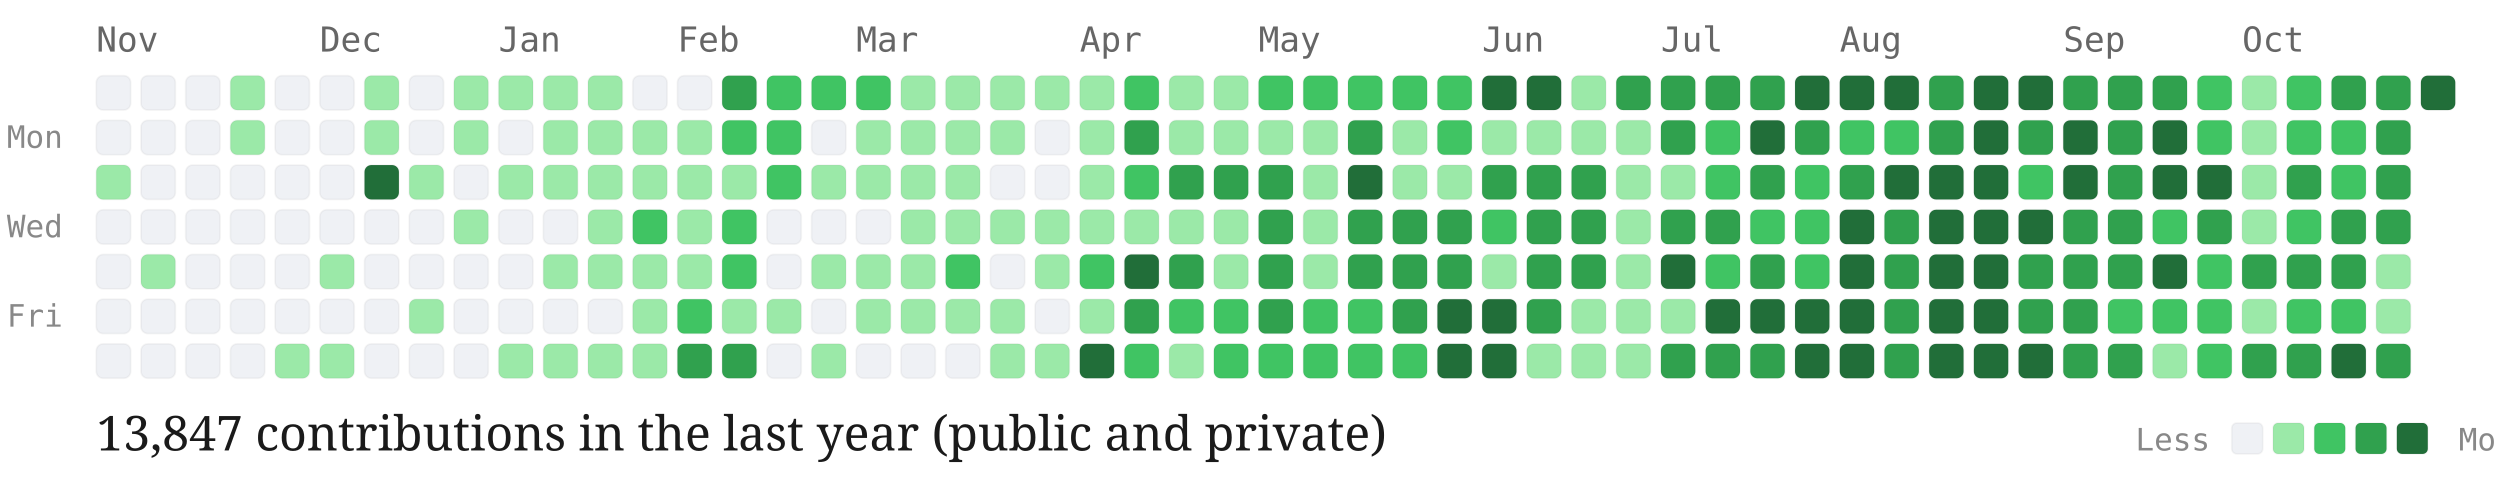
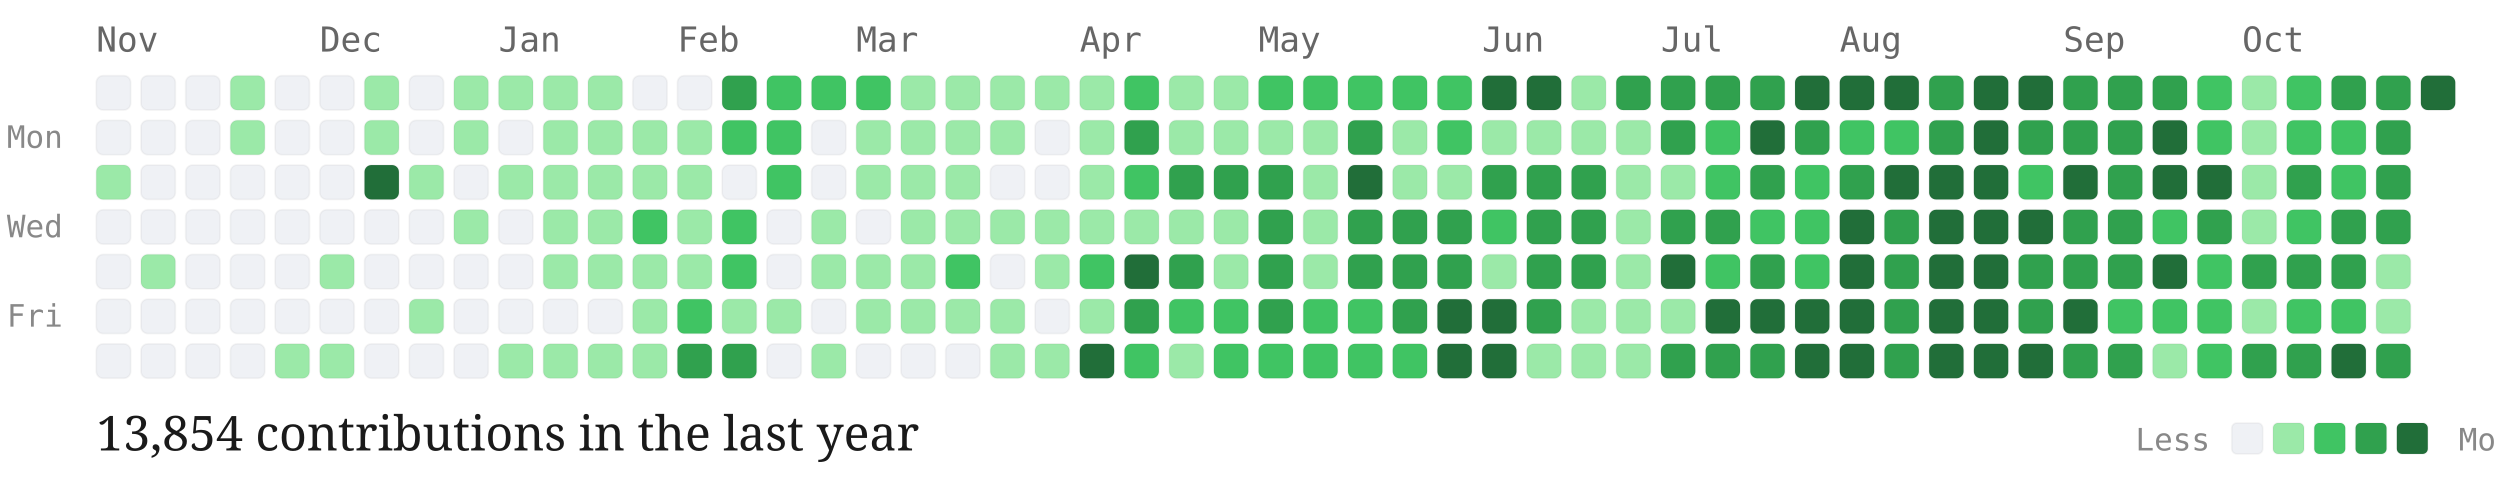
<svg xmlns="http://www.w3.org/2000/svg" viewBox="0 0 727 139" width="100%" height="auto" class="github-chart">
  <style>
  .month-label { font-family: "Source Code Pro", monospace; font-size: 10px; fill: #666; }
  .day-label { font-family: "Source Code Pro", monospace; font-size: 9px; fill: #888; }
  .stat-label { font-family: "EB Garamond", serif; font-size: 14px; fill: #1a1a1a; }
  .legend-label { font-family: "Source Code Pro", monospace; font-size: 9px; fill: #888; }
  .day-cell { rx: 2px; ry: 2px; stroke: rgba(0,0,0,0.04); stroke-width: 0.5px; transition: opacity 0.15s ease; }
  .day-cell:hover { opacity: 0.8; stroke: #1a1a1a; stroke-width: 1px; }
</style>
  <text x="2" y="43" class="day-label">Mon</text>
  <text x="2" y="69" class="day-label">Wed</text>
  <text x="2" y="95" class="day-label">Fri</text>
  <text x="28" y="15" class="month-label">Nov</text>
  <rect class="day-cell" x="28" y="22" width="10" height="10" fill="#eff1f5">
    </rect>
  <rect class="day-cell" x="28" y="35" width="10" height="10" fill="#eff1f5">
    </rect>
  <rect class="day-cell" x="28" y="48" width="10" height="10" fill="#9be9a8">
    </rect>
  <rect class="day-cell" x="28" y="61" width="10" height="10" fill="#eff1f5">
    </rect>
  <rect class="day-cell" x="28" y="74" width="10" height="10" fill="#eff1f5">
    </rect>
  <rect class="day-cell" x="28" y="87" width="10" height="10" fill="#eff1f5">
    </rect>
  <rect class="day-cell" x="28" y="100" width="10" height="10" fill="#eff1f5">
    </rect>
  <rect class="day-cell" x="41" y="22" width="10" height="10" fill="#eff1f5">
    </rect>
  <rect class="day-cell" x="41" y="35" width="10" height="10" fill="#eff1f5">
    </rect>
  <rect class="day-cell" x="41" y="48" width="10" height="10" fill="#eff1f5">
    </rect>
  <rect class="day-cell" x="41" y="61" width="10" height="10" fill="#eff1f5">
    </rect>
  <rect class="day-cell" x="41" y="74" width="10" height="10" fill="#9be9a8">
    </rect>
  <rect class="day-cell" x="41" y="87" width="10" height="10" fill="#eff1f5">
    </rect>
  <rect class="day-cell" x="41" y="100" width="10" height="10" fill="#eff1f5">
    </rect>
  <rect class="day-cell" x="54" y="22" width="10" height="10" fill="#eff1f5">
    </rect>
  <rect class="day-cell" x="54" y="35" width="10" height="10" fill="#eff1f5">
    </rect>
  <rect class="day-cell" x="54" y="48" width="10" height="10" fill="#eff1f5">
    </rect>
  <rect class="day-cell" x="54" y="61" width="10" height="10" fill="#eff1f5">
    </rect>
  <rect class="day-cell" x="54" y="74" width="10" height="10" fill="#eff1f5">
    </rect>
  <rect class="day-cell" x="54" y="87" width="10" height="10" fill="#eff1f5">
    </rect>
  <rect class="day-cell" x="54" y="100" width="10" height="10" fill="#eff1f5">
    </rect>
  <rect class="day-cell" x="67" y="22" width="10" height="10" fill="#9be9a8">
    </rect>
  <rect class="day-cell" x="67" y="35" width="10" height="10" fill="#9be9a8">
    </rect>
  <rect class="day-cell" x="67" y="48" width="10" height="10" fill="#eff1f5">
    </rect>
  <rect class="day-cell" x="67" y="61" width="10" height="10" fill="#eff1f5">
    </rect>
  <rect class="day-cell" x="67" y="74" width="10" height="10" fill="#eff1f5">
    </rect>
  <rect class="day-cell" x="67" y="87" width="10" height="10" fill="#eff1f5">
    </rect>
  <rect class="day-cell" x="67" y="100" width="10" height="10" fill="#eff1f5">
    </rect>
  <rect class="day-cell" x="80" y="22" width="10" height="10" fill="#eff1f5">
    </rect>
  <rect class="day-cell" x="80" y="35" width="10" height="10" fill="#eff1f5">
    </rect>
  <rect class="day-cell" x="80" y="48" width="10" height="10" fill="#eff1f5">
    </rect>
  <rect class="day-cell" x="80" y="61" width="10" height="10" fill="#eff1f5">
    </rect>
  <rect class="day-cell" x="80" y="74" width="10" height="10" fill="#eff1f5">
    </rect>
  <rect class="day-cell" x="80" y="87" width="10" height="10" fill="#eff1f5">
    </rect>
  <rect class="day-cell" x="80" y="100" width="10" height="10" fill="#9be9a8">
    </rect>
  <text x="93" y="15" class="month-label">Dec</text>
  <rect class="day-cell" x="93" y="22" width="10" height="10" fill="#eff1f5">
    </rect>
  <rect class="day-cell" x="93" y="35" width="10" height="10" fill="#eff1f5">
    </rect>
  <rect class="day-cell" x="93" y="48" width="10" height="10" fill="#eff1f5">
    </rect>
  <rect class="day-cell" x="93" y="61" width="10" height="10" fill="#eff1f5">
    </rect>
  <rect class="day-cell" x="93" y="74" width="10" height="10" fill="#9be9a8">
    </rect>
  <rect class="day-cell" x="93" y="87" width="10" height="10" fill="#eff1f5">
    </rect>
  <rect class="day-cell" x="93" y="100" width="10" height="10" fill="#9be9a8">
    </rect>
  <rect class="day-cell" x="106" y="22" width="10" height="10" fill="#9be9a8">
    </rect>
  <rect class="day-cell" x="106" y="35" width="10" height="10" fill="#9be9a8">
    </rect>
  <rect class="day-cell" x="106" y="48" width="10" height="10" fill="#216e39">
    </rect>
  <rect class="day-cell" x="106" y="61" width="10" height="10" fill="#eff1f5">
    </rect>
  <rect class="day-cell" x="106" y="74" width="10" height="10" fill="#eff1f5">
    </rect>
  <rect class="day-cell" x="106" y="87" width="10" height="10" fill="#eff1f5">
    </rect>
  <rect class="day-cell" x="106" y="100" width="10" height="10" fill="#eff1f5">
    </rect>
  <rect class="day-cell" x="119" y="22" width="10" height="10" fill="#eff1f5">
    </rect>
  <rect class="day-cell" x="119" y="35" width="10" height="10" fill="#eff1f5">
    </rect>
  <rect class="day-cell" x="119" y="48" width="10" height="10" fill="#9be9a8">
    </rect>
  <rect class="day-cell" x="119" y="61" width="10" height="10" fill="#eff1f5">
    </rect>
  <rect class="day-cell" x="119" y="74" width="10" height="10" fill="#eff1f5">
    </rect>
  <rect class="day-cell" x="119" y="87" width="10" height="10" fill="#9be9a8">
    </rect>
  <rect class="day-cell" x="119" y="100" width="10" height="10" fill="#eff1f5">
    </rect>
  <rect class="day-cell" x="132" y="22" width="10" height="10" fill="#9be9a8">
    </rect>
  <rect class="day-cell" x="132" y="35" width="10" height="10" fill="#9be9a8">
    </rect>
  <rect class="day-cell" x="132" y="48" width="10" height="10" fill="#eff1f5">
    </rect>
  <rect class="day-cell" x="132" y="61" width="10" height="10" fill="#9be9a8">
    </rect>
  <rect class="day-cell" x="132" y="74" width="10" height="10" fill="#eff1f5">
    </rect>
  <rect class="day-cell" x="132" y="87" width="10" height="10" fill="#eff1f5">
    </rect>
  <rect class="day-cell" x="132" y="100" width="10" height="10" fill="#eff1f5">
    </rect>
  <text x="145" y="15" class="month-label">Jan</text>
  <rect class="day-cell" x="145" y="22" width="10" height="10" fill="#9be9a8">
    </rect>
  <rect class="day-cell" x="145" y="35" width="10" height="10" fill="#eff1f5">
    </rect>
  <rect class="day-cell" x="145" y="48" width="10" height="10" fill="#9be9a8">
    </rect>
  <rect class="day-cell" x="145" y="61" width="10" height="10" fill="#eff1f5">
    </rect>
  <rect class="day-cell" x="145" y="74" width="10" height="10" fill="#eff1f5">
    </rect>
  <rect class="day-cell" x="145" y="87" width="10" height="10" fill="#eff1f5">
    </rect>
  <rect class="day-cell" x="145" y="100" width="10" height="10" fill="#9be9a8">
    </rect>
  <rect class="day-cell" x="158" y="22" width="10" height="10" fill="#9be9a8">
    </rect>
  <rect class="day-cell" x="158" y="35" width="10" height="10" fill="#9be9a8">
    </rect>
  <rect class="day-cell" x="158" y="48" width="10" height="10" fill="#9be9a8">
    </rect>
-   <rect class="day-cell" x="158" y="61" width="10" height="10" fill="#eff1f5">
+   <rect class="day-cell" x="158" y="61" width="10" height="10" fill="#9be9a8">
    </rect>
  <rect class="day-cell" x="158" y="74" width="10" height="10" fill="#9be9a8">
    </rect>
  <rect class="day-cell" x="158" y="87" width="10" height="10" fill="#eff1f5">
    </rect>
  <rect class="day-cell" x="158" y="100" width="10" height="10" fill="#9be9a8">
    </rect>
  <rect class="day-cell" x="171" y="22" width="10" height="10" fill="#9be9a8">
    </rect>
  <rect class="day-cell" x="171" y="35" width="10" height="10" fill="#9be9a8">
    </rect>
  <rect class="day-cell" x="171" y="48" width="10" height="10" fill="#9be9a8">
    </rect>
  <rect class="day-cell" x="171" y="61" width="10" height="10" fill="#9be9a8">
    </rect>
  <rect class="day-cell" x="171" y="74" width="10" height="10" fill="#9be9a8">
    </rect>
  <rect class="day-cell" x="171" y="87" width="10" height="10" fill="#eff1f5">
    </rect>
  <rect class="day-cell" x="171" y="100" width="10" height="10" fill="#9be9a8">
    </rect>
  <rect class="day-cell" x="184" y="22" width="10" height="10" fill="#eff1f5">
    </rect>
  <rect class="day-cell" x="184" y="35" width="10" height="10" fill="#9be9a8">
    </rect>
  <rect class="day-cell" x="184" y="48" width="10" height="10" fill="#9be9a8">
    </rect>
  <rect class="day-cell" x="184" y="61" width="10" height="10" fill="#40c463">
    </rect>
  <rect class="day-cell" x="184" y="74" width="10" height="10" fill="#9be9a8">
    </rect>
  <rect class="day-cell" x="184" y="87" width="10" height="10" fill="#9be9a8">
    </rect>
  <rect class="day-cell" x="184" y="100" width="10" height="10" fill="#9be9a8">
    </rect>
  <text x="197" y="15" class="month-label">Feb</text>
  <rect class="day-cell" x="197" y="22" width="10" height="10" fill="#eff1f5">
    </rect>
  <rect class="day-cell" x="197" y="35" width="10" height="10" fill="#9be9a8">
    </rect>
  <rect class="day-cell" x="197" y="48" width="10" height="10" fill="#9be9a8">
    </rect>
  <rect class="day-cell" x="197" y="61" width="10" height="10" fill="#9be9a8">
    </rect>
  <rect class="day-cell" x="197" y="74" width="10" height="10" fill="#9be9a8">
    </rect>
  <rect class="day-cell" x="197" y="87" width="10" height="10" fill="#40c463">
    </rect>
  <rect class="day-cell" x="197" y="100" width="10" height="10" fill="#30a14e">
    </rect>
  <rect class="day-cell" x="210" y="22" width="10" height="10" fill="#30a14e">
    </rect>
  <rect class="day-cell" x="210" y="35" width="10" height="10" fill="#40c463">
    </rect>
-   <rect class="day-cell" x="210" y="48" width="10" height="10" fill="#9be9a8">
+   <rect class="day-cell" x="210" y="48" width="10" height="10" fill="#eff1f5">
    </rect>
  <rect class="day-cell" x="210" y="61" width="10" height="10" fill="#40c463">
    </rect>
  <rect class="day-cell" x="210" y="74" width="10" height="10" fill="#40c463">
    </rect>
  <rect class="day-cell" x="210" y="87" width="10" height="10" fill="#9be9a8">
    </rect>
  <rect class="day-cell" x="210" y="100" width="10" height="10" fill="#30a14e">
    </rect>
  <rect class="day-cell" x="223" y="22" width="10" height="10" fill="#40c463">
    </rect>
  <rect class="day-cell" x="223" y="35" width="10" height="10" fill="#40c463">
    </rect>
  <rect class="day-cell" x="223" y="48" width="10" height="10" fill="#40c463">
    </rect>
  <rect class="day-cell" x="223" y="61" width="10" height="10" fill="#eff1f5">
    </rect>
  <rect class="day-cell" x="223" y="74" width="10" height="10" fill="#eff1f5">
    </rect>
  <rect class="day-cell" x="223" y="87" width="10" height="10" fill="#9be9a8">
    </rect>
  <rect class="day-cell" x="223" y="100" width="10" height="10" fill="#eff1f5">
    </rect>
  <rect class="day-cell" x="236" y="22" width="10" height="10" fill="#40c463">
    </rect>
  <rect class="day-cell" x="236" y="35" width="10" height="10" fill="#eff1f5">
    </rect>
-   <rect class="day-cell" x="236" y="48" width="10" height="10" fill="#9be9a8">
-     </rect>
-   <rect class="day-cell" x="236" y="61" width="10" height="10" fill="#eff1f5">
+   <rect class="day-cell" x="236" y="48" width="10" height="10" fill="#eff1f5">
+     </rect>
+   <rect class="day-cell" x="236" y="61" width="10" height="10" fill="#9be9a8">
    </rect>
  <rect class="day-cell" x="236" y="74" width="10" height="10" fill="#9be9a8">
    </rect>
  <rect class="day-cell" x="236" y="87" width="10" height="10" fill="#eff1f5">
    </rect>
  <rect class="day-cell" x="236" y="100" width="10" height="10" fill="#9be9a8">
    </rect>
  <text x="249" y="15" class="month-label">Mar</text>
  <rect class="day-cell" x="249" y="22" width="10" height="10" fill="#40c463">
    </rect>
  <rect class="day-cell" x="249" y="35" width="10" height="10" fill="#9be9a8">
    </rect>
  <rect class="day-cell" x="249" y="48" width="10" height="10" fill="#9be9a8">
    </rect>
  <rect class="day-cell" x="249" y="61" width="10" height="10" fill="#eff1f5">
    </rect>
  <rect class="day-cell" x="249" y="74" width="10" height="10" fill="#9be9a8">
    </rect>
  <rect class="day-cell" x="249" y="87" width="10" height="10" fill="#9be9a8">
    </rect>
  <rect class="day-cell" x="249" y="100" width="10" height="10" fill="#eff1f5">
    </rect>
  <rect class="day-cell" x="262" y="22" width="10" height="10" fill="#9be9a8">
    </rect>
  <rect class="day-cell" x="262" y="35" width="10" height="10" fill="#9be9a8">
    </rect>
  <rect class="day-cell" x="262" y="48" width="10" height="10" fill="#9be9a8">
    </rect>
  <rect class="day-cell" x="262" y="61" width="10" height="10" fill="#9be9a8">
    </rect>
  <rect class="day-cell" x="262" y="74" width="10" height="10" fill="#9be9a8">
    </rect>
  <rect class="day-cell" x="262" y="87" width="10" height="10" fill="#9be9a8">
    </rect>
  <rect class="day-cell" x="262" y="100" width="10" height="10" fill="#eff1f5">
    </rect>
  <rect class="day-cell" x="275" y="22" width="10" height="10" fill="#9be9a8">
    </rect>
  <rect class="day-cell" x="275" y="35" width="10" height="10" fill="#9be9a8">
    </rect>
  <rect class="day-cell" x="275" y="48" width="10" height="10" fill="#9be9a8">
    </rect>
  <rect class="day-cell" x="275" y="61" width="10" height="10" fill="#9be9a8">
    </rect>
  <rect class="day-cell" x="275" y="74" width="10" height="10" fill="#40c463">
    </rect>
  <rect class="day-cell" x="275" y="87" width="10" height="10" fill="#9be9a8">
    </rect>
  <rect class="day-cell" x="275" y="100" width="10" height="10" fill="#eff1f5">
    </rect>
  <rect class="day-cell" x="288" y="22" width="10" height="10" fill="#9be9a8">
    </rect>
  <rect class="day-cell" x="288" y="35" width="10" height="10" fill="#9be9a8">
    </rect>
  <rect class="day-cell" x="288" y="48" width="10" height="10" fill="#eff1f5">
    </rect>
  <rect class="day-cell" x="288" y="61" width="10" height="10" fill="#9be9a8">
    </rect>
  <rect class="day-cell" x="288" y="74" width="10" height="10" fill="#eff1f5">
    </rect>
  <rect class="day-cell" x="288" y="87" width="10" height="10" fill="#9be9a8">
    </rect>
  <rect class="day-cell" x="288" y="100" width="10" height="10" fill="#9be9a8">
    </rect>
  <rect class="day-cell" x="301" y="22" width="10" height="10" fill="#9be9a8">
    </rect>
  <rect class="day-cell" x="301" y="35" width="10" height="10" fill="#eff1f5">
    </rect>
  <rect class="day-cell" x="301" y="48" width="10" height="10" fill="#eff1f5">
    </rect>
  <rect class="day-cell" x="301" y="61" width="10" height="10" fill="#9be9a8">
    </rect>
  <rect class="day-cell" x="301" y="74" width="10" height="10" fill="#9be9a8">
    </rect>
  <rect class="day-cell" x="301" y="87" width="10" height="10" fill="#eff1f5">
    </rect>
  <rect class="day-cell" x="301" y="100" width="10" height="10" fill="#9be9a8">
    </rect>
  <text x="314" y="15" class="month-label">Apr</text>
  <rect class="day-cell" x="314" y="22" width="10" height="10" fill="#9be9a8">
    </rect>
  <rect class="day-cell" x="314" y="35" width="10" height="10" fill="#9be9a8">
    </rect>
  <rect class="day-cell" x="314" y="48" width="10" height="10" fill="#9be9a8">
    </rect>
  <rect class="day-cell" x="314" y="61" width="10" height="10" fill="#9be9a8">
    </rect>
  <rect class="day-cell" x="314" y="74" width="10" height="10" fill="#40c463">
    </rect>
  <rect class="day-cell" x="314" y="87" width="10" height="10" fill="#9be9a8">
    </rect>
  <rect class="day-cell" x="314" y="100" width="10" height="10" fill="#216e39">
    </rect>
  <rect class="day-cell" x="327" y="22" width="10" height="10" fill="#40c463">
    </rect>
  <rect class="day-cell" x="327" y="35" width="10" height="10" fill="#30a14e">
    </rect>
  <rect class="day-cell" x="327" y="48" width="10" height="10" fill="#40c463">
    </rect>
  <rect class="day-cell" x="327" y="61" width="10" height="10" fill="#9be9a8">
    </rect>
  <rect class="day-cell" x="327" y="74" width="10" height="10" fill="#216e39">
    </rect>
  <rect class="day-cell" x="327" y="87" width="10" height="10" fill="#30a14e">
    </rect>
  <rect class="day-cell" x="327" y="100" width="10" height="10" fill="#40c463">
    </rect>
  <rect class="day-cell" x="340" y="22" width="10" height="10" fill="#9be9a8">
    </rect>
  <rect class="day-cell" x="340" y="35" width="10" height="10" fill="#9be9a8">
    </rect>
  <rect class="day-cell" x="340" y="48" width="10" height="10" fill="#30a14e">
    </rect>
  <rect class="day-cell" x="340" y="61" width="10" height="10" fill="#9be9a8">
    </rect>
  <rect class="day-cell" x="340" y="74" width="10" height="10" fill="#30a14e">
    </rect>
  <rect class="day-cell" x="340" y="87" width="10" height="10" fill="#40c463">
    </rect>
  <rect class="day-cell" x="340" y="100" width="10" height="10" fill="#9be9a8">
    </rect>
  <rect class="day-cell" x="353" y="22" width="10" height="10" fill="#9be9a8">
    </rect>
  <rect class="day-cell" x="353" y="35" width="10" height="10" fill="#9be9a8">
    </rect>
  <rect class="day-cell" x="353" y="48" width="10" height="10" fill="#30a14e">
    </rect>
  <rect class="day-cell" x="353" y="61" width="10" height="10" fill="#9be9a8">
    </rect>
  <rect class="day-cell" x="353" y="74" width="10" height="10" fill="#9be9a8">
    </rect>
  <rect class="day-cell" x="353" y="87" width="10" height="10" fill="#40c463">
    </rect>
  <rect class="day-cell" x="353" y="100" width="10" height="10" fill="#40c463">
    </rect>
  <text x="366" y="15" class="month-label">May</text>
  <rect class="day-cell" x="366" y="22" width="10" height="10" fill="#40c463">
    </rect>
  <rect class="day-cell" x="366" y="35" width="10" height="10" fill="#9be9a8">
    </rect>
  <rect class="day-cell" x="366" y="48" width="10" height="10" fill="#30a14e">
    </rect>
  <rect class="day-cell" x="366" y="61" width="10" height="10" fill="#30a14e">
    </rect>
  <rect class="day-cell" x="366" y="74" width="10" height="10" fill="#30a14e">
    </rect>
  <rect class="day-cell" x="366" y="87" width="10" height="10" fill="#30a14e">
    </rect>
  <rect class="day-cell" x="366" y="100" width="10" height="10" fill="#40c463">
    </rect>
  <rect class="day-cell" x="379" y="22" width="10" height="10" fill="#40c463">
    </rect>
  <rect class="day-cell" x="379" y="35" width="10" height="10" fill="#9be9a8">
    </rect>
  <rect class="day-cell" x="379" y="48" width="10" height="10" fill="#9be9a8">
    </rect>
  <rect class="day-cell" x="379" y="61" width="10" height="10" fill="#9be9a8">
    </rect>
  <rect class="day-cell" x="379" y="74" width="10" height="10" fill="#9be9a8">
    </rect>
  <rect class="day-cell" x="379" y="87" width="10" height="10" fill="#40c463">
    </rect>
  <rect class="day-cell" x="379" y="100" width="10" height="10" fill="#40c463">
    </rect>
  <rect class="day-cell" x="392" y="22" width="10" height="10" fill="#40c463">
    </rect>
  <rect class="day-cell" x="392" y="35" width="10" height="10" fill="#30a14e">
    </rect>
  <rect class="day-cell" x="392" y="48" width="10" height="10" fill="#216e39">
    </rect>
  <rect class="day-cell" x="392" y="61" width="10" height="10" fill="#30a14e">
    </rect>
  <rect class="day-cell" x="392" y="74" width="10" height="10" fill="#30a14e">
    </rect>
  <rect class="day-cell" x="392" y="87" width="10" height="10" fill="#40c463">
    </rect>
  <rect class="day-cell" x="392" y="100" width="10" height="10" fill="#40c463">
    </rect>
  <rect class="day-cell" x="405" y="22" width="10" height="10" fill="#40c463">
    </rect>
  <rect class="day-cell" x="405" y="35" width="10" height="10" fill="#9be9a8">
    </rect>
  <rect class="day-cell" x="405" y="48" width="10" height="10" fill="#9be9a8">
    </rect>
  <rect class="day-cell" x="405" y="61" width="10" height="10" fill="#30a14e">
    </rect>
  <rect class="day-cell" x="405" y="74" width="10" height="10" fill="#30a14e">
    </rect>
  <rect class="day-cell" x="405" y="87" width="10" height="10" fill="#30a14e">
    </rect>
  <rect class="day-cell" x="405" y="100" width="10" height="10" fill="#40c463">
    </rect>
  <rect class="day-cell" x="418" y="22" width="10" height="10" fill="#40c463">
    </rect>
  <rect class="day-cell" x="418" y="35" width="10" height="10" fill="#40c463">
    </rect>
  <rect class="day-cell" x="418" y="48" width="10" height="10" fill="#9be9a8">
    </rect>
  <rect class="day-cell" x="418" y="61" width="10" height="10" fill="#30a14e">
    </rect>
  <rect class="day-cell" x="418" y="74" width="10" height="10" fill="#30a14e">
    </rect>
  <rect class="day-cell" x="418" y="87" width="10" height="10" fill="#216e39">
    </rect>
  <rect class="day-cell" x="418" y="100" width="10" height="10" fill="#216e39">
    </rect>
  <text x="431" y="15" class="month-label">Jun</text>
  <rect class="day-cell" x="431" y="22" width="10" height="10" fill="#216e39">
    </rect>
  <rect class="day-cell" x="431" y="35" width="10" height="10" fill="#9be9a8">
    </rect>
  <rect class="day-cell" x="431" y="48" width="10" height="10" fill="#30a14e">
    </rect>
  <rect class="day-cell" x="431" y="61" width="10" height="10" fill="#40c463">
    </rect>
  <rect class="day-cell" x="431" y="74" width="10" height="10" fill="#9be9a8">
    </rect>
  <rect class="day-cell" x="431" y="87" width="10" height="10" fill="#216e39">
    </rect>
  <rect class="day-cell" x="431" y="100" width="10" height="10" fill="#216e39">
    </rect>
  <rect class="day-cell" x="444" y="22" width="10" height="10" fill="#216e39">
    </rect>
  <rect class="day-cell" x="444" y="35" width="10" height="10" fill="#9be9a8">
    </rect>
  <rect class="day-cell" x="444" y="48" width="10" height="10" fill="#30a14e">
    </rect>
  <rect class="day-cell" x="444" y="61" width="10" height="10" fill="#30a14e">
    </rect>
  <rect class="day-cell" x="444" y="74" width="10" height="10" fill="#30a14e">
    </rect>
  <rect class="day-cell" x="444" y="87" width="10" height="10" fill="#30a14e">
    </rect>
  <rect class="day-cell" x="444" y="100" width="10" height="10" fill="#9be9a8">
    </rect>
  <rect class="day-cell" x="457" y="22" width="10" height="10" fill="#9be9a8">
    </rect>
  <rect class="day-cell" x="457" y="35" width="10" height="10" fill="#9be9a8">
    </rect>
  <rect class="day-cell" x="457" y="48" width="10" height="10" fill="#30a14e">
    </rect>
  <rect class="day-cell" x="457" y="61" width="10" height="10" fill="#30a14e">
    </rect>
  <rect class="day-cell" x="457" y="74" width="10" height="10" fill="#30a14e">
    </rect>
  <rect class="day-cell" x="457" y="87" width="10" height="10" fill="#9be9a8">
    </rect>
  <rect class="day-cell" x="457" y="100" width="10" height="10" fill="#9be9a8">
    </rect>
  <rect class="day-cell" x="470" y="22" width="10" height="10" fill="#30a14e">
    </rect>
  <rect class="day-cell" x="470" y="35" width="10" height="10" fill="#9be9a8">
    </rect>
  <rect class="day-cell" x="470" y="48" width="10" height="10" fill="#9be9a8">
    </rect>
  <rect class="day-cell" x="470" y="61" width="10" height="10" fill="#9be9a8">
    </rect>
  <rect class="day-cell" x="470" y="74" width="10" height="10" fill="#9be9a8">
    </rect>
  <rect class="day-cell" x="470" y="87" width="10" height="10" fill="#9be9a8">
    </rect>
  <rect class="day-cell" x="470" y="100" width="10" height="10" fill="#9be9a8">
    </rect>
  <text x="483" y="15" class="month-label">Jul</text>
  <rect class="day-cell" x="483" y="22" width="10" height="10" fill="#30a14e">
    </rect>
  <rect class="day-cell" x="483" y="35" width="10" height="10" fill="#30a14e">
    </rect>
  <rect class="day-cell" x="483" y="48" width="10" height="10" fill="#9be9a8">
    </rect>
  <rect class="day-cell" x="483" y="61" width="10" height="10" fill="#30a14e">
    </rect>
  <rect class="day-cell" x="483" y="74" width="10" height="10" fill="#216e39">
    </rect>
  <rect class="day-cell" x="483" y="87" width="10" height="10" fill="#9be9a8">
    </rect>
  <rect class="day-cell" x="483" y="100" width="10" height="10" fill="#30a14e">
    </rect>
  <rect class="day-cell" x="496" y="22" width="10" height="10" fill="#30a14e">
    </rect>
  <rect class="day-cell" x="496" y="35" width="10" height="10" fill="#40c463">
    </rect>
  <rect class="day-cell" x="496" y="48" width="10" height="10" fill="#40c463">
    </rect>
  <rect class="day-cell" x="496" y="61" width="10" height="10" fill="#30a14e">
    </rect>
  <rect class="day-cell" x="496" y="74" width="10" height="10" fill="#40c463">
    </rect>
  <rect class="day-cell" x="496" y="87" width="10" height="10" fill="#216e39">
    </rect>
  <rect class="day-cell" x="496" y="100" width="10" height="10" fill="#30a14e">
    </rect>
  <rect class="day-cell" x="509" y="22" width="10" height="10" fill="#30a14e">
    </rect>
  <rect class="day-cell" x="509" y="35" width="10" height="10" fill="#216e39">
    </rect>
  <rect class="day-cell" x="509" y="48" width="10" height="10" fill="#30a14e">
    </rect>
  <rect class="day-cell" x="509" y="61" width="10" height="10" fill="#40c463">
    </rect>
  <rect class="day-cell" x="509" y="74" width="10" height="10" fill="#30a14e">
    </rect>
  <rect class="day-cell" x="509" y="87" width="10" height="10" fill="#216e39">
    </rect>
  <rect class="day-cell" x="509" y="100" width="10" height="10" fill="#30a14e">
    </rect>
  <rect class="day-cell" x="522" y="22" width="10" height="10" fill="#216e39">
    </rect>
  <rect class="day-cell" x="522" y="35" width="10" height="10" fill="#30a14e">
    </rect>
  <rect class="day-cell" x="522" y="48" width="10" height="10" fill="#40c463">
    </rect>
  <rect class="day-cell" x="522" y="61" width="10" height="10" fill="#40c463">
    </rect>
  <rect class="day-cell" x="522" y="74" width="10" height="10" fill="#40c463">
    </rect>
  <rect class="day-cell" x="522" y="87" width="10" height="10" fill="#216e39">
    </rect>
  <rect class="day-cell" x="522" y="100" width="10" height="10" fill="#216e39">
    </rect>
  <text x="535" y="15" class="month-label">Aug</text>
  <rect class="day-cell" x="535" y="22" width="10" height="10" fill="#216e39">
    </rect>
  <rect class="day-cell" x="535" y="35" width="10" height="10" fill="#40c463">
    </rect>
  <rect class="day-cell" x="535" y="48" width="10" height="10" fill="#30a14e">
    </rect>
  <rect class="day-cell" x="535" y="61" width="10" height="10" fill="#216e39">
    </rect>
  <rect class="day-cell" x="535" y="74" width="10" height="10" fill="#216e39">
    </rect>
  <rect class="day-cell" x="535" y="87" width="10" height="10" fill="#216e39">
    </rect>
  <rect class="day-cell" x="535" y="100" width="10" height="10" fill="#216e39">
    </rect>
  <rect class="day-cell" x="548" y="22" width="10" height="10" fill="#216e39">
    </rect>
  <rect class="day-cell" x="548" y="35" width="10" height="10" fill="#40c463">
    </rect>
  <rect class="day-cell" x="548" y="48" width="10" height="10" fill="#216e39">
    </rect>
  <rect class="day-cell" x="548" y="61" width="10" height="10" fill="#30a14e">
    </rect>
  <rect class="day-cell" x="548" y="74" width="10" height="10" fill="#30a14e">
    </rect>
  <rect class="day-cell" x="548" y="87" width="10" height="10" fill="#30a14e">
    </rect>
  <rect class="day-cell" x="548" y="100" width="10" height="10" fill="#30a14e">
    </rect>
  <rect class="day-cell" x="561" y="22" width="10" height="10" fill="#30a14e">
    </rect>
  <rect class="day-cell" x="561" y="35" width="10" height="10" fill="#30a14e">
    </rect>
  <rect class="day-cell" x="561" y="48" width="10" height="10" fill="#216e39">
    </rect>
  <rect class="day-cell" x="561" y="61" width="10" height="10" fill="#216e39">
    </rect>
  <rect class="day-cell" x="561" y="74" width="10" height="10" fill="#216e39">
    </rect>
  <rect class="day-cell" x="561" y="87" width="10" height="10" fill="#216e39">
    </rect>
  <rect class="day-cell" x="561" y="100" width="10" height="10" fill="#216e39">
    </rect>
  <rect class="day-cell" x="574" y="22" width="10" height="10" fill="#216e39">
    </rect>
  <rect class="day-cell" x="574" y="35" width="10" height="10" fill="#216e39">
    </rect>
  <rect class="day-cell" x="574" y="48" width="10" height="10" fill="#216e39">
    </rect>
  <rect class="day-cell" x="574" y="61" width="10" height="10" fill="#216e39">
    </rect>
  <rect class="day-cell" x="574" y="74" width="10" height="10" fill="#216e39">
    </rect>
  <rect class="day-cell" x="574" y="87" width="10" height="10" fill="#216e39">
    </rect>
  <rect class="day-cell" x="574" y="100" width="10" height="10" fill="#216e39">
    </rect>
  <rect class="day-cell" x="587" y="22" width="10" height="10" fill="#216e39">
    </rect>
  <rect class="day-cell" x="587" y="35" width="10" height="10" fill="#30a14e">
    </rect>
  <rect class="day-cell" x="587" y="48" width="10" height="10" fill="#40c463">
    </rect>
  <rect class="day-cell" x="587" y="61" width="10" height="10" fill="#216e39">
    </rect>
  <rect class="day-cell" x="587" y="74" width="10" height="10" fill="#30a14e">
    </rect>
  <rect class="day-cell" x="587" y="87" width="10" height="10" fill="#30a14e">
    </rect>
  <rect class="day-cell" x="587" y="100" width="10" height="10" fill="#216e39">
    </rect>
  <text x="600" y="15" class="month-label">Sep</text>
  <rect class="day-cell" x="600" y="22" width="10" height="10" fill="#30a14e">
    </rect>
-   <rect class="day-cell" x="600" y="35" width="10" height="10" fill="#216e39">
+   <rect class="day-cell" x="600" y="35" width="10" height="10" fill="#30a14e">
    </rect>
  <rect class="day-cell" x="600" y="48" width="10" height="10" fill="#216e39">
    </rect>
  <rect class="day-cell" x="600" y="61" width="10" height="10" fill="#30a14e">
    </rect>
  <rect class="day-cell" x="600" y="74" width="10" height="10" fill="#30a14e">
    </rect>
-   <rect class="day-cell" x="600" y="87" width="10" height="10" fill="#30a14e">
+   <rect class="day-cell" x="600" y="87" width="10" height="10" fill="#216e39">
    </rect>
  <rect class="day-cell" x="600" y="100" width="10" height="10" fill="#30a14e">
    </rect>
  <rect class="day-cell" x="613" y="22" width="10" height="10" fill="#30a14e">
    </rect>
  <rect class="day-cell" x="613" y="35" width="10" height="10" fill="#30a14e">
    </rect>
  <rect class="day-cell" x="613" y="48" width="10" height="10" fill="#30a14e">
    </rect>
  <rect class="day-cell" x="613" y="61" width="10" height="10" fill="#30a14e">
    </rect>
  <rect class="day-cell" x="613" y="74" width="10" height="10" fill="#30a14e">
    </rect>
  <rect class="day-cell" x="613" y="87" width="10" height="10" fill="#40c463">
    </rect>
  <rect class="day-cell" x="613" y="100" width="10" height="10" fill="#30a14e">
    </rect>
  <rect class="day-cell" x="626" y="22" width="10" height="10" fill="#30a14e">
    </rect>
  <rect class="day-cell" x="626" y="35" width="10" height="10" fill="#216e39">
    </rect>
  <rect class="day-cell" x="626" y="48" width="10" height="10" fill="#216e39">
    </rect>
  <rect class="day-cell" x="626" y="61" width="10" height="10" fill="#40c463">
    </rect>
  <rect class="day-cell" x="626" y="74" width="10" height="10" fill="#216e39">
    </rect>
  <rect class="day-cell" x="626" y="87" width="10" height="10" fill="#40c463">
    </rect>
  <rect class="day-cell" x="626" y="100" width="10" height="10" fill="#9be9a8">
    </rect>
  <rect class="day-cell" x="639" y="22" width="10" height="10" fill="#40c463">
    </rect>
  <rect class="day-cell" x="639" y="35" width="10" height="10" fill="#40c463">
    </rect>
  <rect class="day-cell" x="639" y="48" width="10" height="10" fill="#216e39">
    </rect>
  <rect class="day-cell" x="639" y="61" width="10" height="10" fill="#30a14e">
    </rect>
  <rect class="day-cell" x="639" y="74" width="10" height="10" fill="#40c463">
    </rect>
  <rect class="day-cell" x="639" y="87" width="10" height="10" fill="#40c463">
    </rect>
  <rect class="day-cell" x="639" y="100" width="10" height="10" fill="#40c463">
    </rect>
  <text x="652" y="15" class="month-label">Oct</text>
  <rect class="day-cell" x="652" y="22" width="10" height="10" fill="#9be9a8">
    </rect>
  <rect class="day-cell" x="652" y="35" width="10" height="10" fill="#9be9a8">
    </rect>
  <rect class="day-cell" x="652" y="48" width="10" height="10" fill="#9be9a8">
    </rect>
  <rect class="day-cell" x="652" y="61" width="10" height="10" fill="#9be9a8">
    </rect>
  <rect class="day-cell" x="652" y="74" width="10" height="10" fill="#30a14e">
    </rect>
  <rect class="day-cell" x="652" y="87" width="10" height="10" fill="#9be9a8">
    </rect>
  <rect class="day-cell" x="652" y="100" width="10" height="10" fill="#30a14e">
    </rect>
  <rect class="day-cell" x="665" y="22" width="10" height="10" fill="#40c463">
    </rect>
  <rect class="day-cell" x="665" y="35" width="10" height="10" fill="#40c463">
    </rect>
  <rect class="day-cell" x="665" y="48" width="10" height="10" fill="#30a14e">
    </rect>
  <rect class="day-cell" x="665" y="61" width="10" height="10" fill="#40c463">
    </rect>
  <rect class="day-cell" x="665" y="74" width="10" height="10" fill="#30a14e">
    </rect>
  <rect class="day-cell" x="665" y="87" width="10" height="10" fill="#40c463">
    </rect>
  <rect class="day-cell" x="665" y="100" width="10" height="10" fill="#30a14e">
    </rect>
  <rect class="day-cell" x="678" y="22" width="10" height="10" fill="#30a14e">
    </rect>
  <rect class="day-cell" x="678" y="35" width="10" height="10" fill="#40c463">
    </rect>
  <rect class="day-cell" x="678" y="48" width="10" height="10" fill="#40c463">
    </rect>
  <rect class="day-cell" x="678" y="61" width="10" height="10" fill="#30a14e">
    </rect>
  <rect class="day-cell" x="678" y="74" width="10" height="10" fill="#30a14e">
    </rect>
  <rect class="day-cell" x="678" y="87" width="10" height="10" fill="#40c463">
    </rect>
  <rect class="day-cell" x="678" y="100" width="10" height="10" fill="#216e39">
    </rect>
  <rect class="day-cell" x="691" y="22" width="10" height="10" fill="#30a14e">
    </rect>
  <rect class="day-cell" x="691" y="35" width="10" height="10" fill="#30a14e">
    </rect>
  <rect class="day-cell" x="691" y="48" width="10" height="10" fill="#30a14e">
    </rect>
  <rect class="day-cell" x="691" y="61" width="10" height="10" fill="#30a14e">
    </rect>
  <rect class="day-cell" x="691" y="74" width="10" height="10" fill="#9be9a8">
    </rect>
  <rect class="day-cell" x="691" y="87" width="10" height="10" fill="#9be9a8">
    </rect>
  <rect class="day-cell" x="691" y="100" width="10" height="10" fill="#30a14e">
    </rect>
  <rect class="day-cell" x="704" y="22" width="10" height="10" fill="#216e39">
    </rect>
-   <text x="28" y="131" class="stat-label">13,847 contributions in the last year (public and private)</text>
+   <text x="28" y="131" class="stat-label">13,854 contributions in the last year</text>
  <text x="621" y="131" class="legend-label">Less</text>
  <rect x="649" y="123" width="9" height="9" rx="1.5" fill="#eff1f5" stroke="rgba(0,0,0,0.04)" stroke-width="0.5px" />
  <rect x="661" y="123" width="9" height="9" rx="1.5" fill="#9be9a8" stroke="rgba(0,0,0,0.04)" stroke-width="0.5px" />
  <rect x="673" y="123" width="9" height="9" rx="1.5" fill="#40c463" stroke="rgba(0,0,0,0.04)" stroke-width="0.5px" />
  <rect x="685" y="123" width="9" height="9" rx="1.5" fill="#30a14e" stroke="rgba(0,0,0,0.04)" stroke-width="0.5px" />
  <rect x="697" y="123" width="9" height="9" rx="1.5" fill="#216e39" stroke="rgba(0,0,0,0.04)" stroke-width="0.5px" />
  <text x="715" y="131" class="legend-label">More</text>
</svg>
